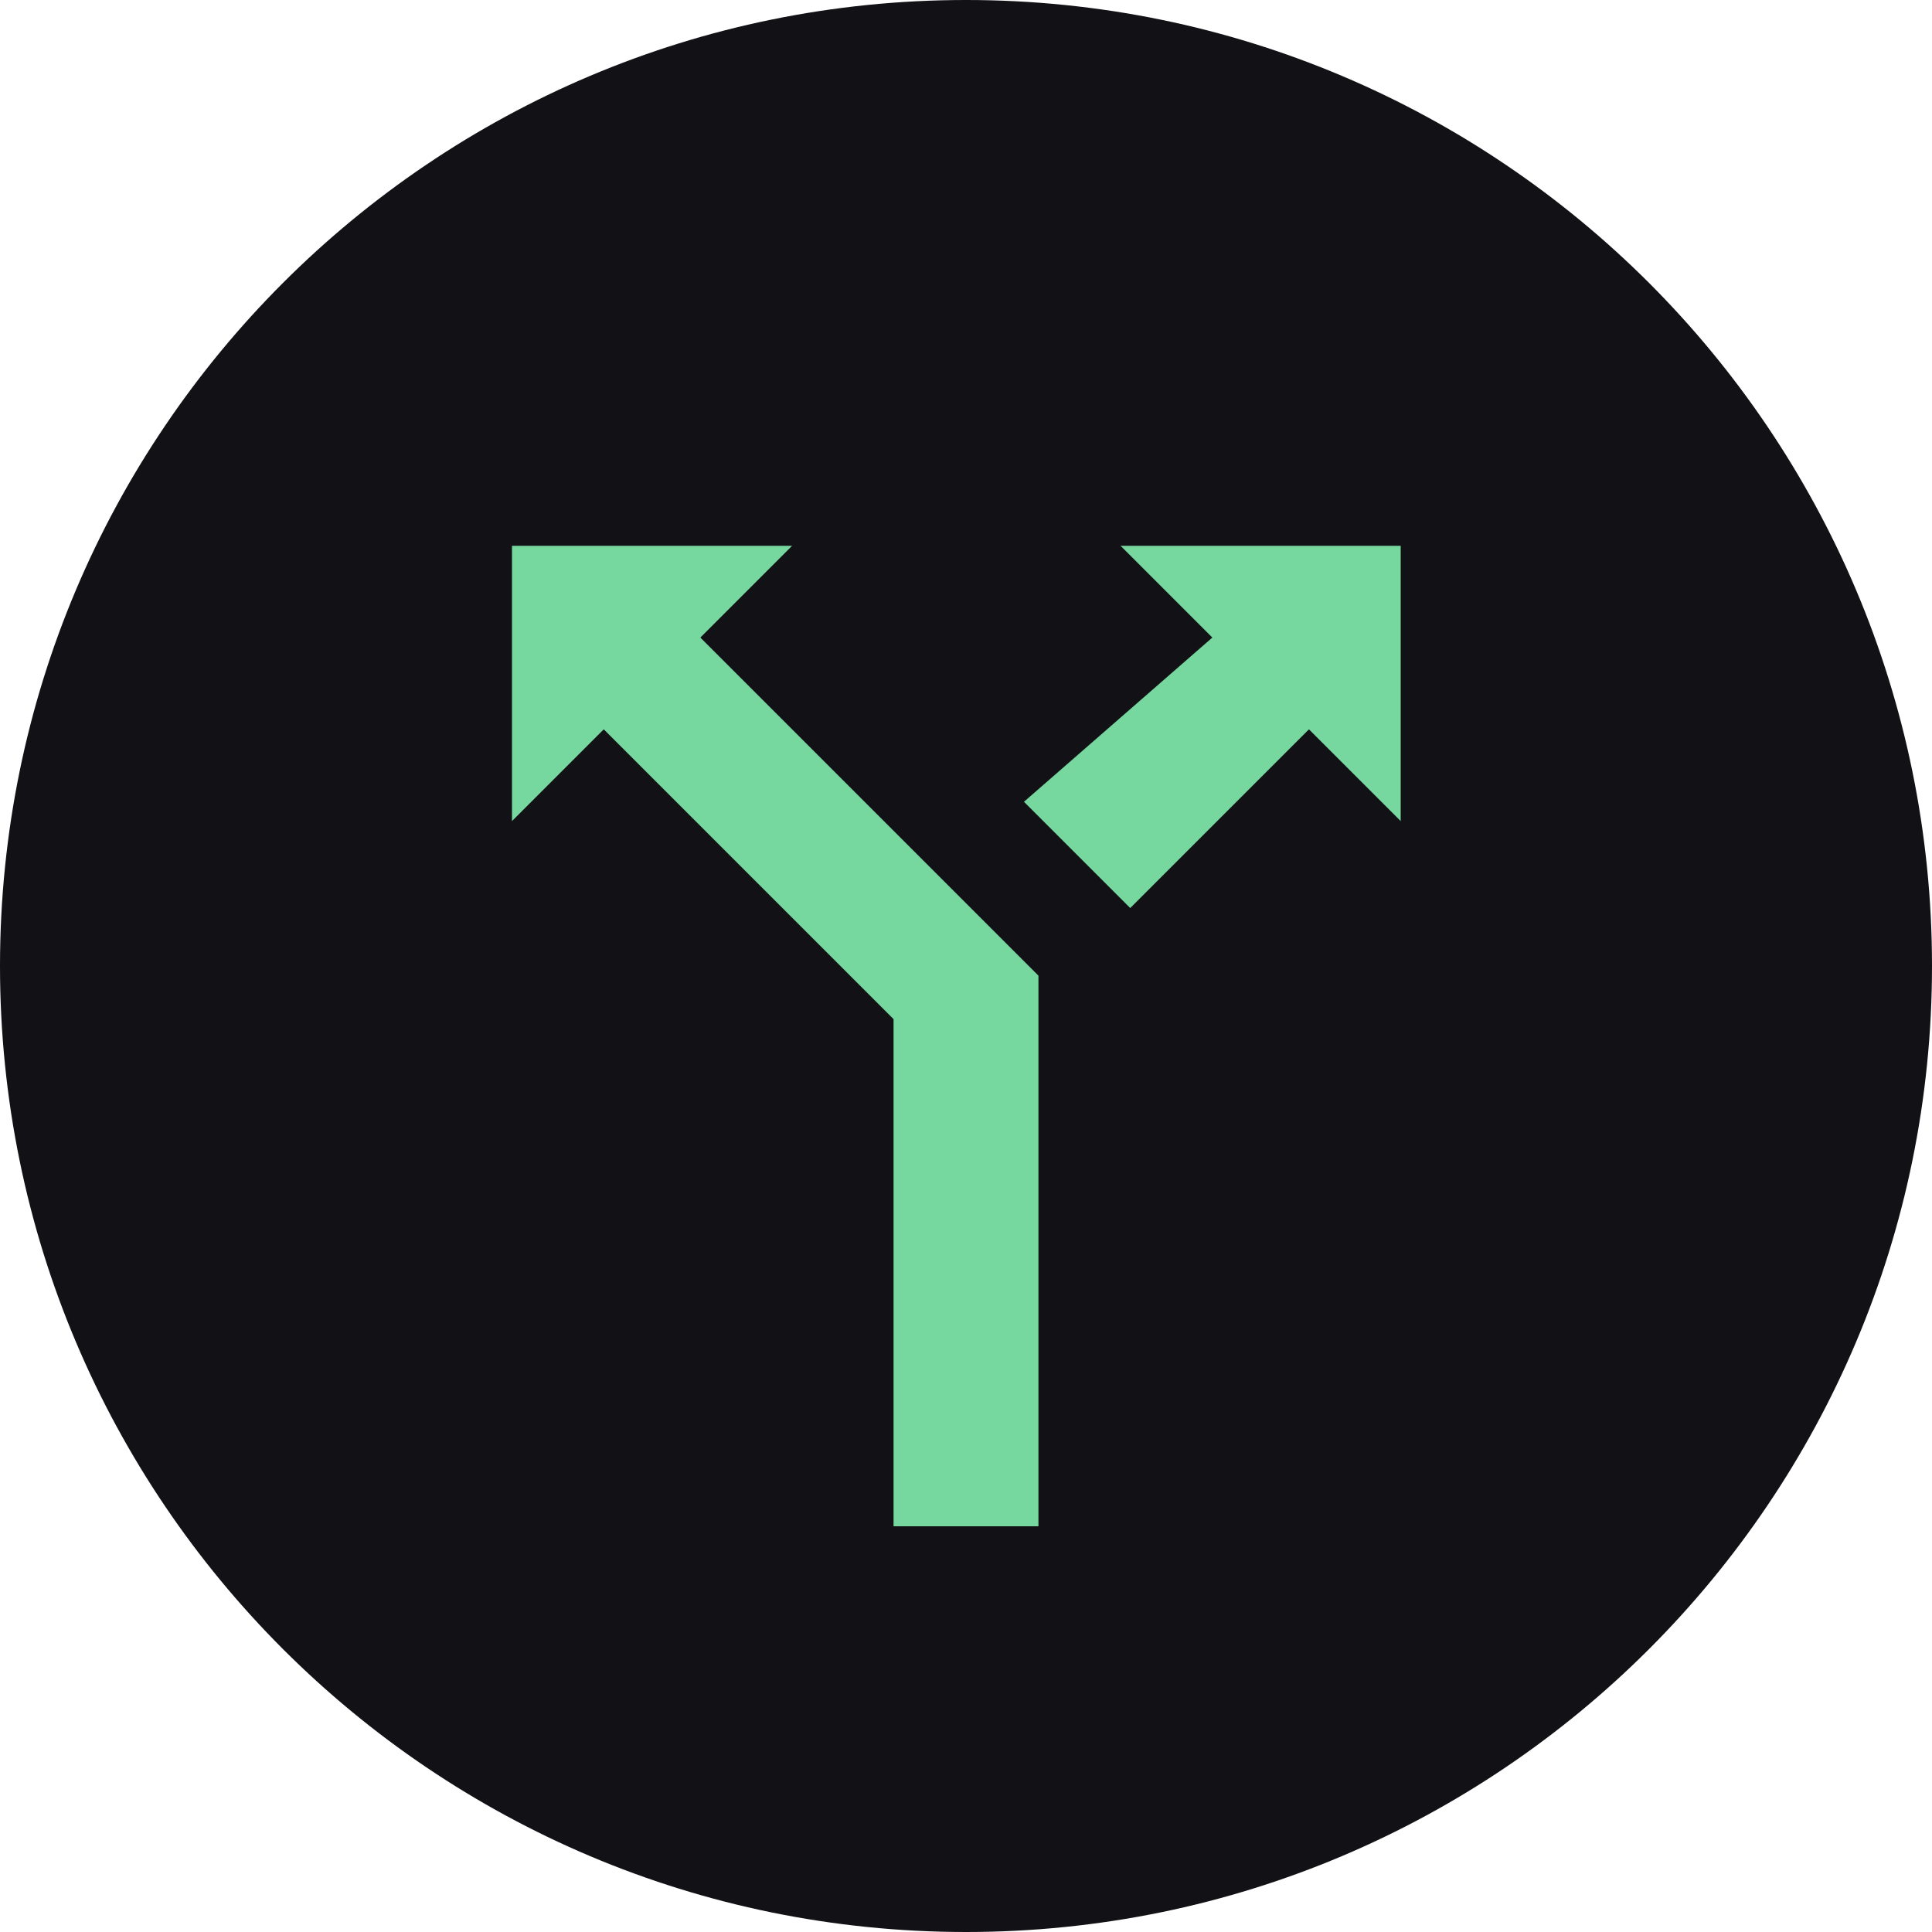
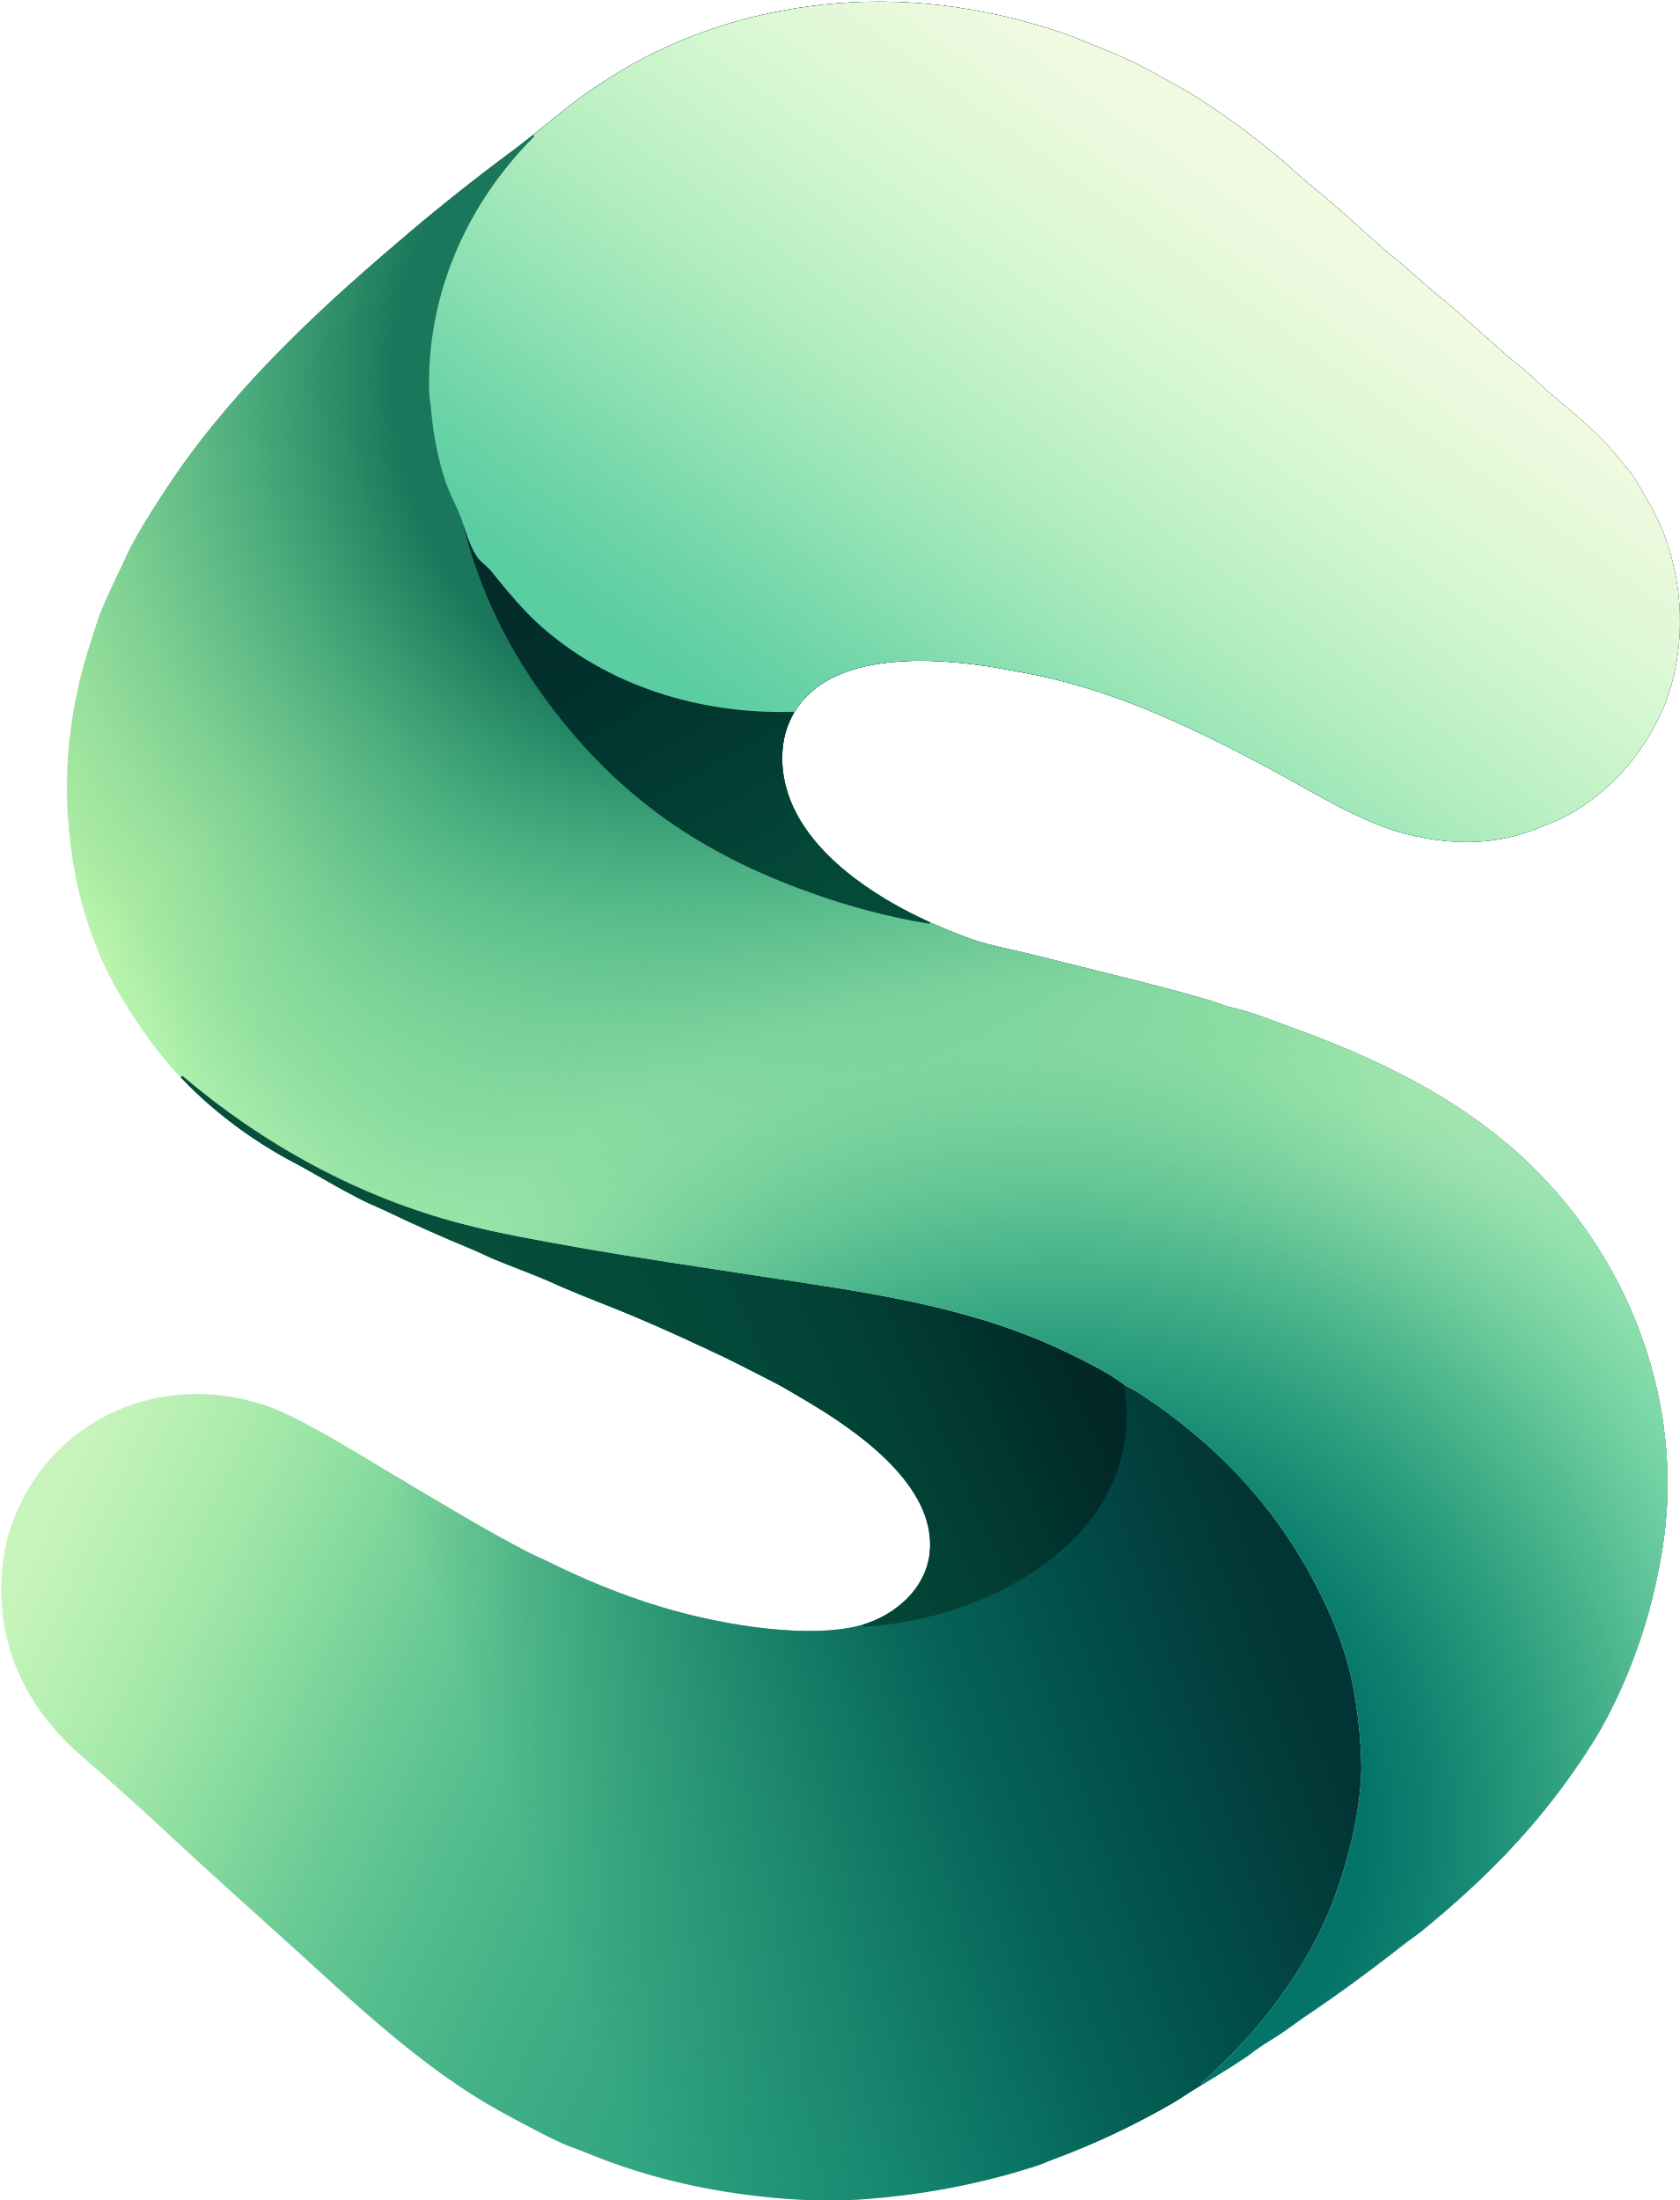
- <svg xmlns="http://www.w3.org/2000/svg" viewBox="0 0 200 200" width="100%" height="100%">
-   <circle cx="100" cy="100" r="100" fill="#121216" />
-   <polygon points="92.5,158 107.5,158 107.5,101 72.5,66 82,56.5 53,56.5 53,85 62.5,75.5 92.5,105.5" fill="#76D79F" />
-   <polygon points="145,56.5 145,85 135.5,75.5 117,94 106,83 125.5,66 116,56.5" fill="#76D79F" />
+ <svg xmlns="http://www.w3.org/2000/svg" viewBox="0 0 775 1015" width="775" height="1015">
+   <defs>
+     <linearGradient id="gA" gradientUnits="userSpaceOnUse" x1="-278.73" y1="-89.11" x2="-52.51" y2="-400.49">
+       <stop offset="0" stop-color="#5ACDA2" />
+       <stop offset="0.052" stop-color="#5ACDA2" />
+       <stop offset="0.133" stop-color="#67D2A6" />
+       <stop offset="0.215" stop-color="#78D8AB" />
+       <stop offset="0.296" stop-color="#8ADFB1" />
+       <stop offset="0.378" stop-color="#9BE6B7" />
+       <stop offset="0.459" stop-color="#ACEBBD" />
+       <stop offset="0.541" stop-color="#BBF0C4" />
+       <stop offset="0.622" stop-color="#C9F4CA" />
+       <stop offset="0.704" stop-color="#D5F7D1" />
+       <stop offset="0.785" stop-color="#E0F8D7" />
+       <stop offset="0.867" stop-color="#E9F9DC" />
+       <stop offset="0.948" stop-color="#F1FAE1" />
+       <stop offset="1" stop-color="#F1FAE1" />
+     </linearGradient>
+     <linearGradient id="gD1" gradientUnits="userSpaceOnUse" x1="62.03" y1="351.18" x2="180.33" y2="556.09">
+       <stop offset="0" stop-color="#022B29" />
+       <stop offset="0.085" stop-color="#022B29" />
+       <stop offset="0.251" stop-color="#022F2C" />
+       <stop offset="0.417" stop-color="#02352F" />
+       <stop offset="0.583" stop-color="#023C32" />
+       <stop offset="0.749" stop-color="#034436" />
+       <stop offset="0.915" stop-color="#054A39" />
+       <stop offset="1" stop-color="#054A39" />
+     </linearGradient>
+     <linearGradient id="gD2" gradientUnits="userSpaceOnUse" x1="-148.37" y1="-192.07" x2="102.17" y2="-303.62">
+       <stop offset="0" stop-color="#074F3A" />
+       <stop offset="0.073" stop-color="#074F3A" />
+       <stop offset="0.195" stop-color="#044C39" />
+       <stop offset="0.317" stop-color="#034A38" />
+       <stop offset="0.439" stop-color="#034738" />
+       <stop offset="0.561" stop-color="#024336" />
+       <stop offset="0.683" stop-color="#023B32" />
+       <stop offset="0.805" stop-color="#01322D" />
+       <stop offset="0.927" stop-color="#012827" />
+       <stop offset="1" stop-color="#012827" />
+     </linearGradient>
+     <radialGradient id="gB" gradientUnits="userSpaceOnUse" cx="351.5" cy="174.5" r="731.66">
+       <stop offset="0" stop-color="#1B775B" />
+       <stop offset="0.232" stop-color="#1B775B" />
+       <stop offset="0.28" stop-color="#34936C" />
+       <stop offset="0.327" stop-color="#4DAC7C" />
+       <stop offset="0.375" stop-color="#67C089" />
+       <stop offset="0.422" stop-color="#80D193" />
+       <stop offset="0.47" stop-color="#96DF9C" />
+       <stop offset="0.518" stop-color="#A9EAA3" />
+       <stop offset="0.565" stop-color="#C3F9B0" />
+       <stop offset="0.613" stop-color="#E0FFC3" />
+       <stop offset="0.66" stop-color="#E8FFCC" />
+       <stop offset="0.708" stop-color="#DBFFCC" />
+       <stop offset="0.755" stop-color="#CCFFCA" />
+       <stop offset="0.803" stop-color="#BDFFCB" />
+       <stop offset="0.85" stop-color="#B6FFD2" />
+       <stop offset="0.898" stop-color="#B4FFE3" />
+       <stop offset="0.945" stop-color="#B1FFFE" />
+       <stop offset="1" stop-color="#B1FFFE" />
+     </radialGradient>
+     <radialGradient id="gBo" gradientUnits="userSpaceOnUse" cx="489.5" cy="844.5" r="604.65">
+       <stop offset="0" stop-color="#057468" />
+       <stop offset="0.233" stop-color="#057468" />
+       <stop offset="0.279" stop-color="#0E806F" />
+       <stop offset="0.324" stop-color="#1B8E76" />
+       <stop offset="0.37" stop-color="#2C9E7E" />
+       <stop offset="0.415" stop-color="#3FAD87" />
+       <stop offset="0.461" stop-color="#50B98E" stop-opacity="0.956" />
+       <stop offset="0.507" stop-color="#5FC394" stop-opacity="0.869" />
+       <stop offset="0.552" stop-color="#6ECD9B" stop-opacity="0.783" />
+       <stop offset="0.598" stop-color="#7CD5A2" stop-opacity="0.697" />
+       <stop offset="0.644" stop-color="#7ED7A4" stop-opacity="0.611" />
+       <stop offset="0.689" stop-color="#71D09F" stop-opacity="0.524" />
+       <stop offset="0.735" stop-color="#62CA9B" stop-opacity="0.438" />
+       <stop offset="0.781" stop-color="#55C698" stop-opacity="0.352" />
+       <stop offset="0.826" stop-color="#45BF94" stop-opacity="0.266" />
+       <stop offset="0.872" stop-color="#2DB58E" stop-opacity="0.179" />
+       <stop offset="0.918" stop-color="#0AA788" stop-opacity="0.093" />
+       <stop offset="1" stop-color="#0AA788" stop-opacity="0.000" />
+     </radialGradient>
+     <linearGradient id="gC" gradientUnits="userSpaceOnUse" x1="281.05" y1="83.04" x2="819.92" y2="334.32">
+       <stop offset="0" stop-color="#C6F4BA" />
+       <stop offset="0.05" stop-color="#C6F4BA" />
+       <stop offset="0.11" stop-color="#B6EFB2" />
+       <stop offset="0.17" stop-color="#A5E9AA" />
+       <stop offset="0.23" stop-color="#91E0A2" />
+       <stop offset="0.29" stop-color="#7DD59B" />
+       <stop offset="0.35" stop-color="#6ACA95" />
+       <stop offset="0.41" stop-color="#5AC190" />
+       <stop offset="0.47" stop-color="#4DB98B" />
+       <stop offset="0.53" stop-color="#43B187" />
+       <stop offset="0.59" stop-color="#3AAB84" />
+       <stop offset="0.65" stop-color="#34A682" />
+       <stop offset="0.71" stop-color="#2EA280" />
+       <stop offset="0.77" stop-color="#289E80" />
+       <stop offset="0.83" stop-color="#239C81" />
+       <stop offset="0.89" stop-color="#1C9A84" />
+       <stop offset="0.95" stop-color="#149C8B" />
+       <stop offset="1" stop-color="#149C8B" />
+     </linearGradient>
+     <linearGradient id="gCo" gradientUnits="userSpaceOnUse" x1="-138.61" y1="-188.94" x2="243.18" y2="-327.9">
+       <stop offset="0" stop-color="#097158" stop-opacity="0.000" />
+       <stop offset="0.074" stop-color="#097158" stop-opacity="0.108" />
+       <stop offset="0.131" stop-color="#0E755D" stop-opacity="0.223" />
+       <stop offset="0.187" stop-color="#0F745F" stop-opacity="0.339" />
+       <stop offset="0.244" stop-color="#0D725E" stop-opacity="0.454" />
+       <stop offset="0.301" stop-color="#0B6F5D" stop-opacity="0.569" />
+       <stop offset="0.358" stop-color="#096B5B" stop-opacity="0.685" />
+       <stop offset="0.415" stop-color="#07685A" stop-opacity="0.800" />
+       <stop offset="0.472" stop-color="#076559" stop-opacity="0.916" />
+       <stop offset="0.528" stop-color="#066156" />
+       <stop offset="0.585" stop-color="#045B52" />
+       <stop offset="0.642" stop-color="#03544D" />
+       <stop offset="0.699" stop-color="#024D48" />
+       <stop offset="0.756" stop-color="#024643" />
+       <stop offset="0.813" stop-color="#023F3D" />
+       <stop offset="0.869" stop-color="#023938" />
+       <stop offset="0.926" stop-color="#013434" />
+       <stop offset="1" stop-color="#013434" />
+     </linearGradient>
+     <clipPath id="sil">
+       <path d="M386.5 1.5C422.4 -1.4 458.8 4.2 492.7 16.1C496.2 17.3 499.5 18.9 502.9 20.2C511 23.4 519 26.6 526.7 30.6C529.7 32.1 532.5 33.8 535.5 35.4C541.3 38.6 547.2 41.7 552.8 45.3C566 53.8 578.6 63.2 590.6 73.2C594.7 76.6 598.5 80.4 602.6 83.8C604.8 85.8 607.3 87.5 609.6 89.5C619.5 97.9 629.1 106.6 638.8 115.3C641.8 117.9 645 120.3 648 122.9C652.1 126.4 656 130 660 133.5C662.3 135.5 664.7 137.3 667 139.2C676.9 147.7 686.5 156.4 696.3 165C698.8 167.2 701.5 169.1 704 171.3C707.8 174.6 711.3 178.2 715.1 181.4C723.4 188.6 732 195.5 739.8 203.3C742.8 206.4 745.4 209.9 748.2 213.2C749.6 215 751.3 216.7 752.7 218.6C755.1 221.7 756.8 225.4 758.9 228.8C762.8 235.5 766.2 242.2 768.8 249.5C777.1 273.4 777.4 301.4 768 325C759.4 346.5 742.9 365.6 722.5 376.5C719.3 378.2 715.9 379.5 712.5 380.9C704 384.5 696.7 386.7 687.5 387.8C674.5 389.4 661.6 388 648.9 384.8C628.2 379.7 604.9 364.9 585.9 354.7C553.3 337.3 519.8 321 483.6 312.7C476.1 311 468.6 309.6 461 308.3C432.5 303.3 382.9 299.5 366.1 329.2C362.8 335.1 361.1 341.3 360.9 348.2C359.7 387.8 403.5 415 435.4 428.3C440.3 430.3 445.4 432.4 450.4 434C458.9 436.7 467.9 438.3 476.6 440.5C492.8 444.5 508.9 448.6 525.1 452.6C535.7 455.3 546.4 458.1 556.9 461.2C559.8 462 562.6 463.2 565.5 464.1C568.3 464.9 571.3 465.5 574.2 466.4C581.8 468.7 589.3 471.6 596.8 474.4C631.5 487 665.3 502.8 694 526.6C741.3 565.9 770 625 769.3 686.8C769.1 706.4 765.5 726.1 760.3 744.9C754.6 765 745.6 786.7 734.5 804.4C712.7 839 687.1 865.5 655.5 891.2C652.6 893.5 649.5 895.5 646.7 897.8C632 909.3 616.9 920.4 601.4 930.8C597.9 933.2 594.4 935.9 590.8 938.3C587.5 940.5 584 942.5 580.7 944.8C578.5 946.3 576.5 948 574.2 949.5C566.2 954.8 557.9 959.8 549.7 964.8C546.8 966.6 544.1 968.5 541.2 970.2C523.6 980.4 505.2 989.1 486.1 996.2C483.3 997.2 480.6 998.5 477.7 999.4C451.4 1007.9 424 1012.9 396.4 1014.8C380.8 1015.8 365 1015 349.5 1013.2C321.3 1010 294.7 1003.4 268.5 992.4C265.4 991.2 262.2 990.2 259.2 988.8C252.8 985.9 246.6 982.6 240.4 979.3C232.5 975.1 224.6 970.8 217 965.9C188.3 947.4 163.5 924.3 138.3 901.3C117.6 882.5 96.6 863.9 76.2 844.8C66.4 835.7 56.5 826.8 46.5 817.9C41.1 813 35.3 808.5 30.2 803.2C8.6 781 -1.9 754.4 1.1 723.3C1.9 714.2 4.4 704.8 8.2 696.4C27.6 653.5 73.5 634.2 118.3 647.1C127.6 649.7 136.3 654.3 144.7 658.8C158.2 666.1 171.2 674.3 184.4 682.1C203.6 693.5 222.7 705.2 242.5 715.5C245.4 717.1 248.5 718.3 251.5 719.8C268.5 728.2 286 735.6 304.2 741.1C329.3 748.8 368.2 756 394 750.6C410.7 747.1 426.9 734.4 428.9 716.6C432.4 685.3 394.6 659.6 371.3 645.9C366.1 642.8 361 639.7 355.6 637C346.1 632.2 336.7 627.2 327 622.8C314.9 617.1 302.7 611.6 290.5 606.5C280.3 602.3 270 598.4 259.9 594.1C256.8 592.8 253.8 591.3 250.8 590.1C243.1 586.9 235.2 584 227.5 580.8C224.2 579.4 220.9 577.7 217.5 576.3C203.9 570.7 190.6 564.8 177.3 558.4C173.4 556.6 169.4 555 165.6 553C157 548.6 148.6 543.6 140.2 538.9C136.7 536.9 133.1 535.2 129.7 533.2C117.8 526.4 106.6 518.5 96.3 509.5C79.1 494.6 66.5 477.8 55 458.4C45.5 442.4 38.5 422.6 34.9 404.3C27.6 366.4 30.4 330.4 42.6 293.9C43.7 290.7 44.6 287.5 45.7 284.4C48.8 276.3 52.6 268.5 56.4 260.7C57.8 257.7 59.1 254.6 60.7 251.7C64.7 244 69.4 236.7 74.1 229.4C103 184.2 142.6 146.6 183.3 112C200.5 97.2 218.2 83.1 236.4 69.6C246.9 61.8 256.7 53.3 267.1 45.5C273.3 41 279.7 36.8 286.3 32.8C316.6 14.6 351.4 4.3 386.5 1.5Z" />
+     </clipPath>
+   </defs>
+   <g clip-path="url(#sil)">
+     <path fill="url(#gC)" d="M386.3 -1.5C453 -6.9 519 16.5 572.8 55.3C583.9 63.3 594 72.7 604.5 81.6C616.7 91.9 628.8 102.4 640.8 113C650 121.2 659.6 128.9 669 136.9C678.9 145.4 688.5 154.1 698.3 162.7C709.5 172.6 721.1 182.2 732.2 192.4C735.9 195.8 739.9 199 743.3 202.7C773.8 235.5 787.8 283.3 770.7 326.1C765.9 338.3 758.3 350.3 749.1 359.7C742 367.2 733.9 373.5 724.9 378.6C712.1 385.8 697.4 390.3 682.7 391.2C640.1 393.9 606.5 368.3 570.4 349.8C543.7 336.1 516.1 323.7 486.8 316.5C455.7 308.9 388 296.5 368.8 330.6C365.6 336.2 364.1 341.9 363.9 348.3C362.7 386.7 407.1 414.2 438.4 426.3C457.2 433.5 476.4 437 495.8 442.1C516.4 447.6 537.3 452.3 557.8 458.3C606.9 472.8 657.1 491.6 696.7 525C744 564.8 773 624.7 772.3 686.8C772.1 706.7 768.5 726.6 763.1 745.8C757.3 766.6 748.6 787.6 737 806C703 859.9 655.4 898.1 603.1 933.3C583.2 946.7 563.6 960.8 542.7 972.8C496.9 999.2 449.4 1014.2 396.6 1017.8C377.8 1019 358.8 1017.6 340.2 1015.1C286.4 1007.8 235.3 985.1 192.2 952.3C172.5 937.3 154.5 920.2 136.2 903.5C115.5 884.7 94.6 866.1 74.1 847C64.4 837.9 54.4 829 44.5 820.2C39 815.2 33.2 810.6 28 805.3C9.9 786.7 -2 762.7 -2.4 736.4C-2.6 722.3 -0.3 708 5.5 695.2C25.4 651.1 73.1 631 119.1 644.2C141.1 650.5 165.3 667.2 185.1 679C222.2 701.2 259.8 724.1 301.3 737.1C329 745.8 362.6 752.7 391.5 748C407.7 745.3 424 733.4 425.9 716.3C429.8 682.1 379 652.5 353.4 639.2C319.7 621.8 284.7 607.2 249.6 592.8C221.2 581.2 192.6 569.8 165.1 556.1C159.4 553.3 154 549.9 148.4 546.9C129.4 536.5 110.8 526 94.3 511.8C77.3 497 63.9 479.2 52.4 459.9C42.3 442.9 35.6 423.3 31.8 403.9C15.4 321.3 51.3 246.8 103.5 185.1C120.5 164.9 140 146.6 159.5 128.8C183.4 107 208.6 86.4 234.6 67.2C247.5 57.6 259.5 46.9 272.8 37.8C306.4 14.9 345.8 1.7 386.3 -1.5Z" />
+     <path fill="url(#gCo)" d="M386.3 -1.5C453 -6.9 519 16.5 572.8 55.3C583.9 63.3 594 72.7 604.5 81.6C616.7 91.9 628.8 102.4 640.8 113C650 121.2 659.6 128.9 669 136.9C678.9 145.4 688.5 154.1 698.3 162.7C709.5 172.6 721.1 182.2 732.2 192.4C735.9 195.8 739.9 199 743.3 202.7C773.8 235.5 787.8 283.3 770.7 326.1C765.9 338.3 758.3 350.3 749.1 359.7C742 367.2 733.9 373.5 724.9 378.6C712.1 385.8 697.4 390.3 682.7 391.2C640.1 393.9 606.5 368.3 570.4 349.8C543.7 336.1 516.1 323.7 486.8 316.5C455.7 308.9 388 296.5 368.8 330.6C365.6 336.2 364.1 341.9 363.9 348.3C362.7 386.7 407.1 414.2 438.4 426.3C457.2 433.5 476.4 437 495.8 442.1C516.4 447.6 537.3 452.3 557.8 458.3C606.9 472.8 657.1 491.6 696.7 525C744 564.8 773 624.7 772.3 686.8C772.1 706.7 768.5 726.6 763.1 745.8C757.3 766.6 748.6 787.6 737 806C703 859.9 655.4 898.1 603.1 933.3C583.2 946.7 563.6 960.8 542.7 972.8C496.9 999.2 449.4 1014.2 396.6 1017.8C377.8 1019 358.8 1017.6 340.2 1015.1C286.4 1007.8 235.3 985.1 192.2 952.3C172.5 937.3 154.5 920.2 136.2 903.5C115.5 884.7 94.6 866.1 74.1 847C64.4 837.9 54.4 829 44.5 820.2C39 815.2 33.2 810.6 28 805.3C9.9 786.7 -2 762.7 -2.4 736.4C-2.6 722.3 -0.3 708 5.5 695.2C25.4 651.1 73.1 631 119.1 644.2C141.1 650.5 165.3 667.2 185.1 679C222.2 701.2 259.8 724.1 301.3 737.1C329 745.8 362.6 752.7 391.5 748C407.7 745.3 424 733.4 425.9 716.3C429.8 682.1 379 652.5 353.4 639.2C319.7 621.8 284.7 607.2 249.6 592.8C221.2 581.2 192.6 569.8 165.1 556.1C159.4 553.3 154 549.9 148.4 546.9C129.4 536.5 110.8 526 94.3 511.8C77.3 497 63.9 479.2 52.4 459.9C42.3 442.9 35.6 423.3 31.8 403.9C15.4 321.3 51.3 246.8 103.5 185.1C120.5 164.9 140 146.6 159.5 128.8C183.4 107 208.6 86.4 234.6 67.2C247.5 57.6 259.5 46.9 272.8 37.8C306.4 14.9 345.8 1.7 386.3 -1.5Z" />
+     <path fill="url(#gD2)" d="M81.9 498.3C82.9 501.3 79.1 496.7 82 499.8C100.8 520.3 124.6 533.9 148.8 547.1C209.3 580.3 275.8 600.6 337.6 631.4C345.6 635.4 353.9 639.2 361.8 643.6C387.1 657.7 443 693.6 421.5 729C417.7 735.3 411.6 740.1 405.1 743.4C403 744.5 400.8 745.2 398.7 746.2C395.5 747.7 399.9 745.6 397.4 747.6L398.2 750.5C457.2 747.5 530.3 707.6 518.5 638.6L520.1 636.1C513 631.1 505.3 627.3 497.5 623.4C447.5 598.4 391.3 591.5 336.7 583.7C313.2 580.4 289.8 576.5 266.4 572.4C245.1 568.6 223.5 564.9 202.8 558.6C159.9 545.7 120 522.9 86.1 494Z" />
+     <path fill="url(#gB)" d="M84.1 496.3C121.4 528 165.6 552.3 213.1 564.6C230.5 569.2 248.4 572.2 266.1 575.4C294 580.3 322.1 584.4 350.1 588.7C396.1 595.7 443.3 601.8 486.1 621.1C494.5 624.9 503.1 629.1 511.1 633.8C514 635.5 516.6 637.5 519.4 639.3C521.7 640.6 524.1 641.8 526.4 643.3C561.7 666.5 589.7 696.3 608.6 734.3C614.5 745.9 619.4 758 622.6 770.7C624.9 780.1 626.3 789.7 627.2 799.3C627.8 806.3 628.3 813.2 627.9 820.3C627 835.8 623.7 850.6 619.1 865.3C615.5 876.6 611.2 887.3 605.6 897.6C592.6 921.7 574.7 943.1 554.2 961.1L555.7 963.7C559 963.2 553.8 965.9 557.3 963.9C565.6 959 573.6 953.5 581.5 947.9C585.6 945 590 942.6 594.1 939.7C608.6 929.7 623 919.5 637.2 908.9C662.1 890.3 685.9 870.4 706.6 847.2C745.8 803.1 772.6 744.3 772.3 684.6C772.2 666.5 769.3 648.8 764.9 631.3C759.8 611.2 751.1 592.2 740.3 574.6C683.8 482.2 564.6 460.3 468 435.3C462.3 433.8 456.2 432.8 450.6 430.9C417.2 419.5 364.1 391.5 363.9 350.6C363.5 295.9 441.9 307.2 476.2 314.1C514.9 321.9 551 339.1 585.4 357.9C604.8 368.4 624.3 380.8 645.6 387.1C685.2 398.8 729.8 385.7 755.2 352.7C778.4 322.7 784.2 283.1 771.2 247.5C767.8 238 762.8 229.5 757.7 220.8C755.7 217.3 753 214.4 750.4 211.3C740.5 199 728.4 189.2 716.6 178.8C704.6 168.2 692.7 157.5 680.5 147.1C655 125.6 630.3 103.2 604.8 81.8C595.3 73.8 586.2 65.5 576.4 58C558 43.9 537.5 31.8 516.3 22.4C444.2 -9.8 363.9 -11.7 293.3 25.5C283.3 30.7 273.6 36.8 264.6 43.7C259 47.9 253.8 52.6 248.2 56.8C240.6 62.7 232.6 68.3 225 74.2C214.6 82 204.7 90.4 194.6 98.6C146.1 138.1 98.8 182.4 66.2 236.2C28.4 298.5 14.6 373.2 43.5 441.9C50.4 458.5 60.2 473.9 71.4 487.9C74.1 491.2 76.8 494.9 80 497.7C82.5 499.8 79.2 496.8 81.9 498.3Z" />
+     <path fill="url(#gBo)" d="M84.1 496.3C121.4 528 165.6 552.3 213.1 564.6C230.5 569.2 248.4 572.2 266.1 575.4C294 580.3 322.1 584.4 350.1 588.7C396.1 595.7 443.3 601.8 486.1 621.1C494.5 624.9 503.1 629.1 511.1 633.8C514 635.5 516.6 637.5 519.4 639.3C521.7 640.6 524.1 641.8 526.4 643.3C561.7 666.5 589.7 696.3 608.6 734.3C614.5 745.9 619.4 758 622.6 770.7C624.9 780.1 626.3 789.7 627.2 799.3C627.8 806.3 628.3 813.2 627.9 820.3C627 835.8 623.7 850.6 619.1 865.3C615.5 876.6 611.2 887.3 605.6 897.6C592.6 921.7 574.7 943.1 554.2 961.1L555.7 963.7C559 963.2 553.8 965.9 557.3 963.9C565.6 959 573.6 953.5 581.5 947.9C585.6 945 590 942.6 594.1 939.7C608.6 929.7 623 919.5 637.2 908.9C662.1 890.3 685.9 870.4 706.6 847.2C745.8 803.1 772.6 744.3 772.3 684.6C772.2 666.5 769.3 648.8 764.9 631.3C759.8 611.2 751.1 592.2 740.3 574.6C683.8 482.2 564.6 460.3 468 435.3C462.3 433.8 456.2 432.8 450.6 430.9C417.2 419.5 364.1 391.5 363.9 350.6C363.5 295.9 441.9 307.2 476.2 314.1C514.9 321.9 551 339.1 585.4 357.9C604.8 368.4 624.3 380.8 645.6 387.1C685.2 398.8 729.8 385.7 755.2 352.7C778.4 322.7 784.2 283.1 771.2 247.5C767.8 238 762.8 229.5 757.7 220.8C755.7 217.3 753 214.4 750.4 211.3C740.5 199 728.4 189.2 716.6 178.8C704.6 168.2 692.7 157.5 680.5 147.1C655 125.6 630.3 103.2 604.8 81.8C595.3 73.8 586.2 65.5 576.4 58C558 43.9 537.5 31.8 516.3 22.4C444.2 -9.8 363.9 -11.7 293.3 25.5C283.3 30.7 273.6 36.8 264.6 43.7C259 47.9 253.8 52.6 248.2 56.8C240.6 62.7 232.6 68.3 225 74.2C214.6 82 204.7 90.4 194.6 98.6C146.1 138.1 98.8 182.4 66.2 236.2C28.4 298.5 14.6 373.2 43.5 441.9C50.4 458.5 60.2 473.9 71.4 487.9C74.1 491.2 76.8 494.9 80 497.7C82.5 499.8 79.2 496.8 81.9 498.3Z" />
+     <path fill="url(#gD1)" d="M428.8 426.2C409.8 423.1 391.6 418.2 373.5 411.7C323.3 393.7 285.6 367.8 253.4 324.9C235 300.3 221.4 273 214 243.2L216.8 242.2C214.7 235.5 211.4 229.3 208.9 222.6C205.6 213.6 203.6 203.7 202.3 194.2C195.7 146.1 214.7 99 248.6 65.1L244.7 60.5C246.5 58 243.1 61 245.6 58.8C248.2 56.4 251.4 54.3 254.2 52C275.6 33.9 300.5 19.7 327 10.8C403.4 -15.2 484.6 -0.2 552.4 41.5C576.7 56.5 597.8 75.5 619.2 94.1C638.6 111 658.4 127.4 677.5 144.5C690.4 156.1 703.7 167.4 716.7 178.8C725.4 186.5 734.8 193.7 742.8 202.2C764.8 225.3 778.9 256.7 778 289C777.5 305.6 773.5 321.4 765.9 336.1C743 380.1 694.8 400.1 647.2 387.5C632.1 383.5 618.1 375.6 604.4 368.2C594.1 362.6 583.8 357.1 573.6 351.5C542.2 334.5 508 319.9 472.8 313.4C443.8 308.2 386.9 299 369.1 330.1C364.7 337.8 363 346.4 364.1 355.2C364.9 361.7 367.2 368.4 370.3 374.1C380.6 392.8 397.6 404.8 415.6 415.3C419.9 417.9 424.4 420.1 429 422.1C433 423.9 427.4 421.1 430 423.4Z" />
+     <path fill="url(#gA)" d="M246.5 62.9C215 94.5 196.7 136.3 198 181.1C198.1 183.8 198.7 186.4 198.9 189.1C199.8 199.9 201.9 211.1 205.3 221.5C207 226.6 209.4 231.3 211.6 236.2C214.5 243 215.8 250.4 219.9 256.6C221.3 258.9 223.6 260.4 225.5 262.3C226.9 263.7 228.1 265.4 229.3 266.9C235.3 274.2 241.3 281.3 248.2 287.7C279.9 316.6 323.4 329.7 365.7 328.4L368.3 329.8C370.4 328.4 367.1 333.5 369.3 329.7C370.5 327.6 371.9 325.7 373.5 324C378 319.2 384.1 315.6 390.2 313.3C410.7 305.4 434.2 307.4 455.5 310.5C483.8 314.5 511.8 322.6 538 334.1C558.5 343.1 578 354.1 597.7 364.6C613.3 372.9 628.6 382 645.6 387.1C685.1 398.7 728.9 385.8 754.7 353.4C762.4 343.7 769.1 332.1 772.7 320.2C785.6 277.7 773.2 234.8 743.3 202.7C735.2 193.9 725.4 186.6 716.5 178.7C705.3 168.7 694.3 158.4 682.7 148.9C677.8 144.9 673.2 140.5 668.4 136.4C647 118.4 626 99.7 604.6 81.7C600.5 78.2 596.7 74.4 592.6 71C580.6 61 568 51.6 554.9 43.1C538.9 32.7 521.7 24.3 504 17.4C445.2 -5.3 387.2 -9.7 326.9 10.8C300.4 19.8 275.5 34 254.2 52C251.4 54.3 248.2 56.4 245.6 58.8C243.1 61 246.5 58 244.7 60.5Z" />
+   </g>
</svg>
